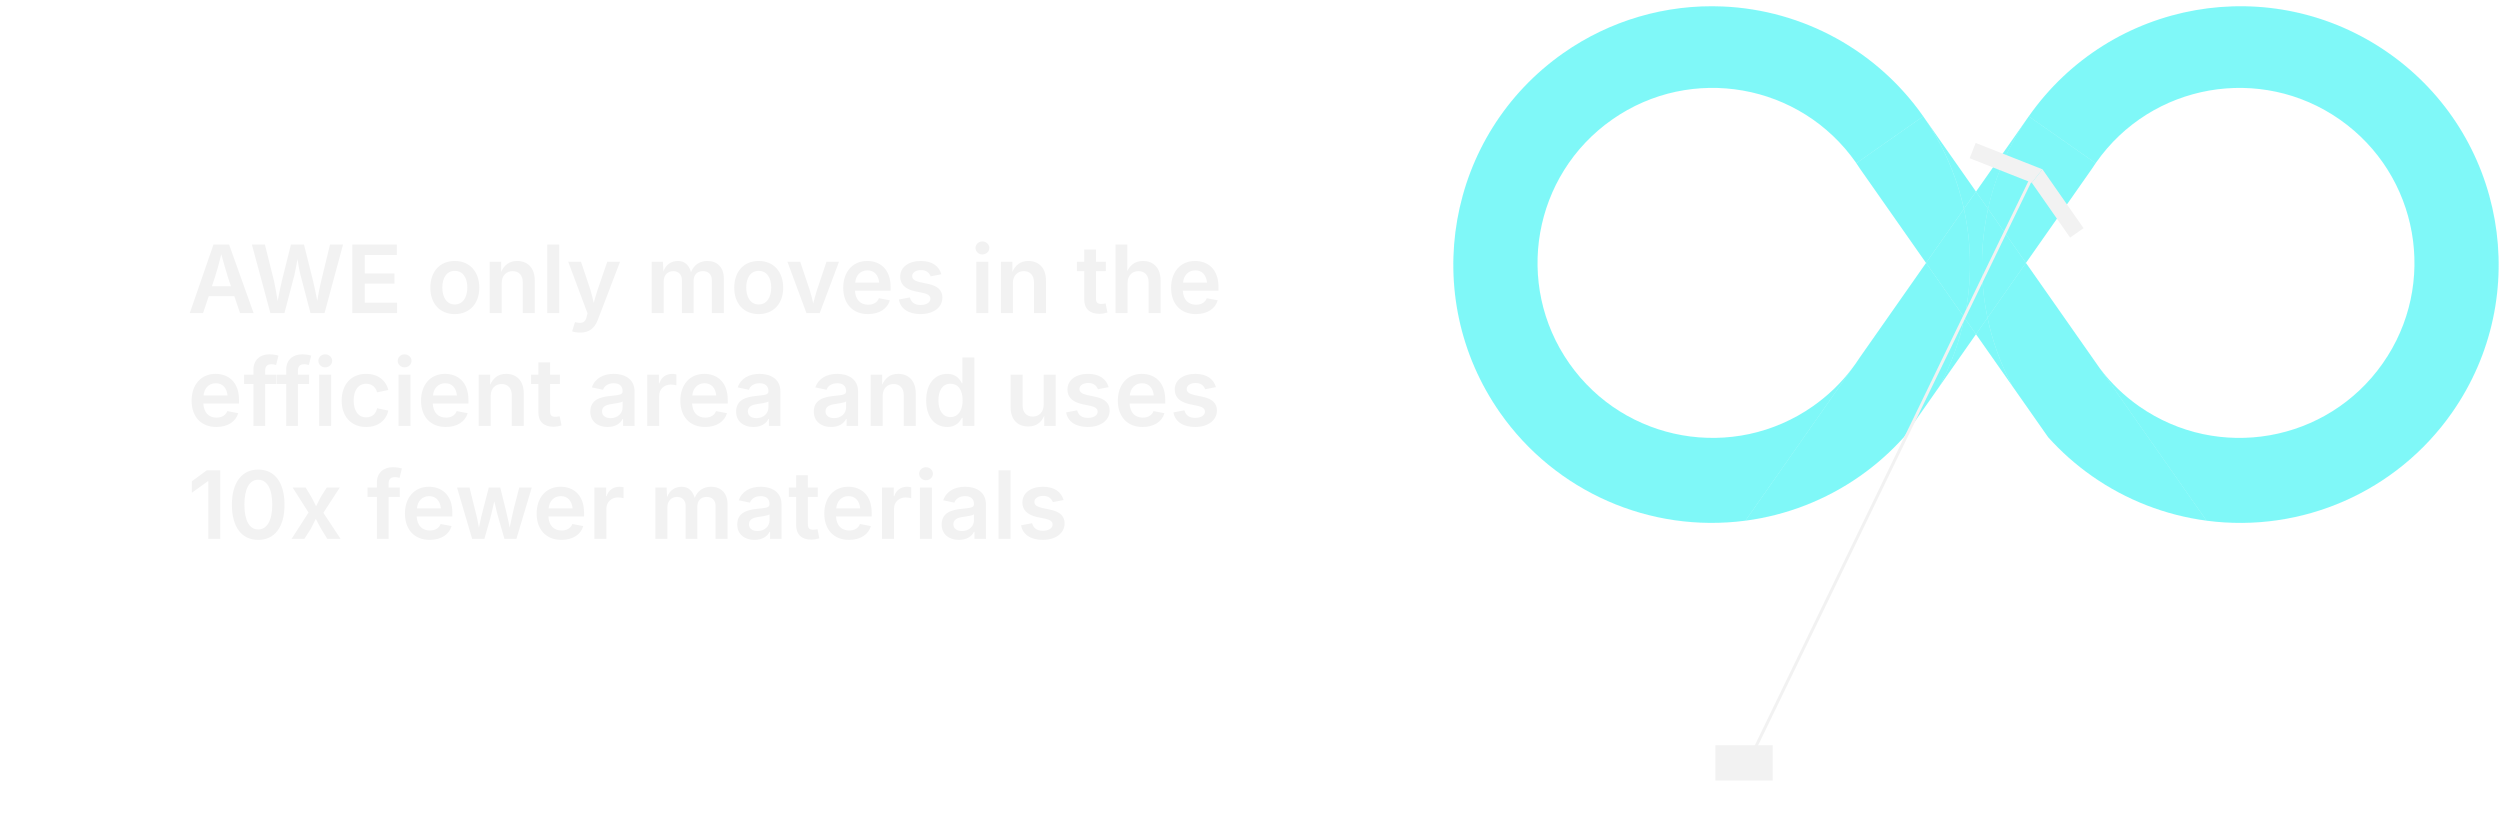
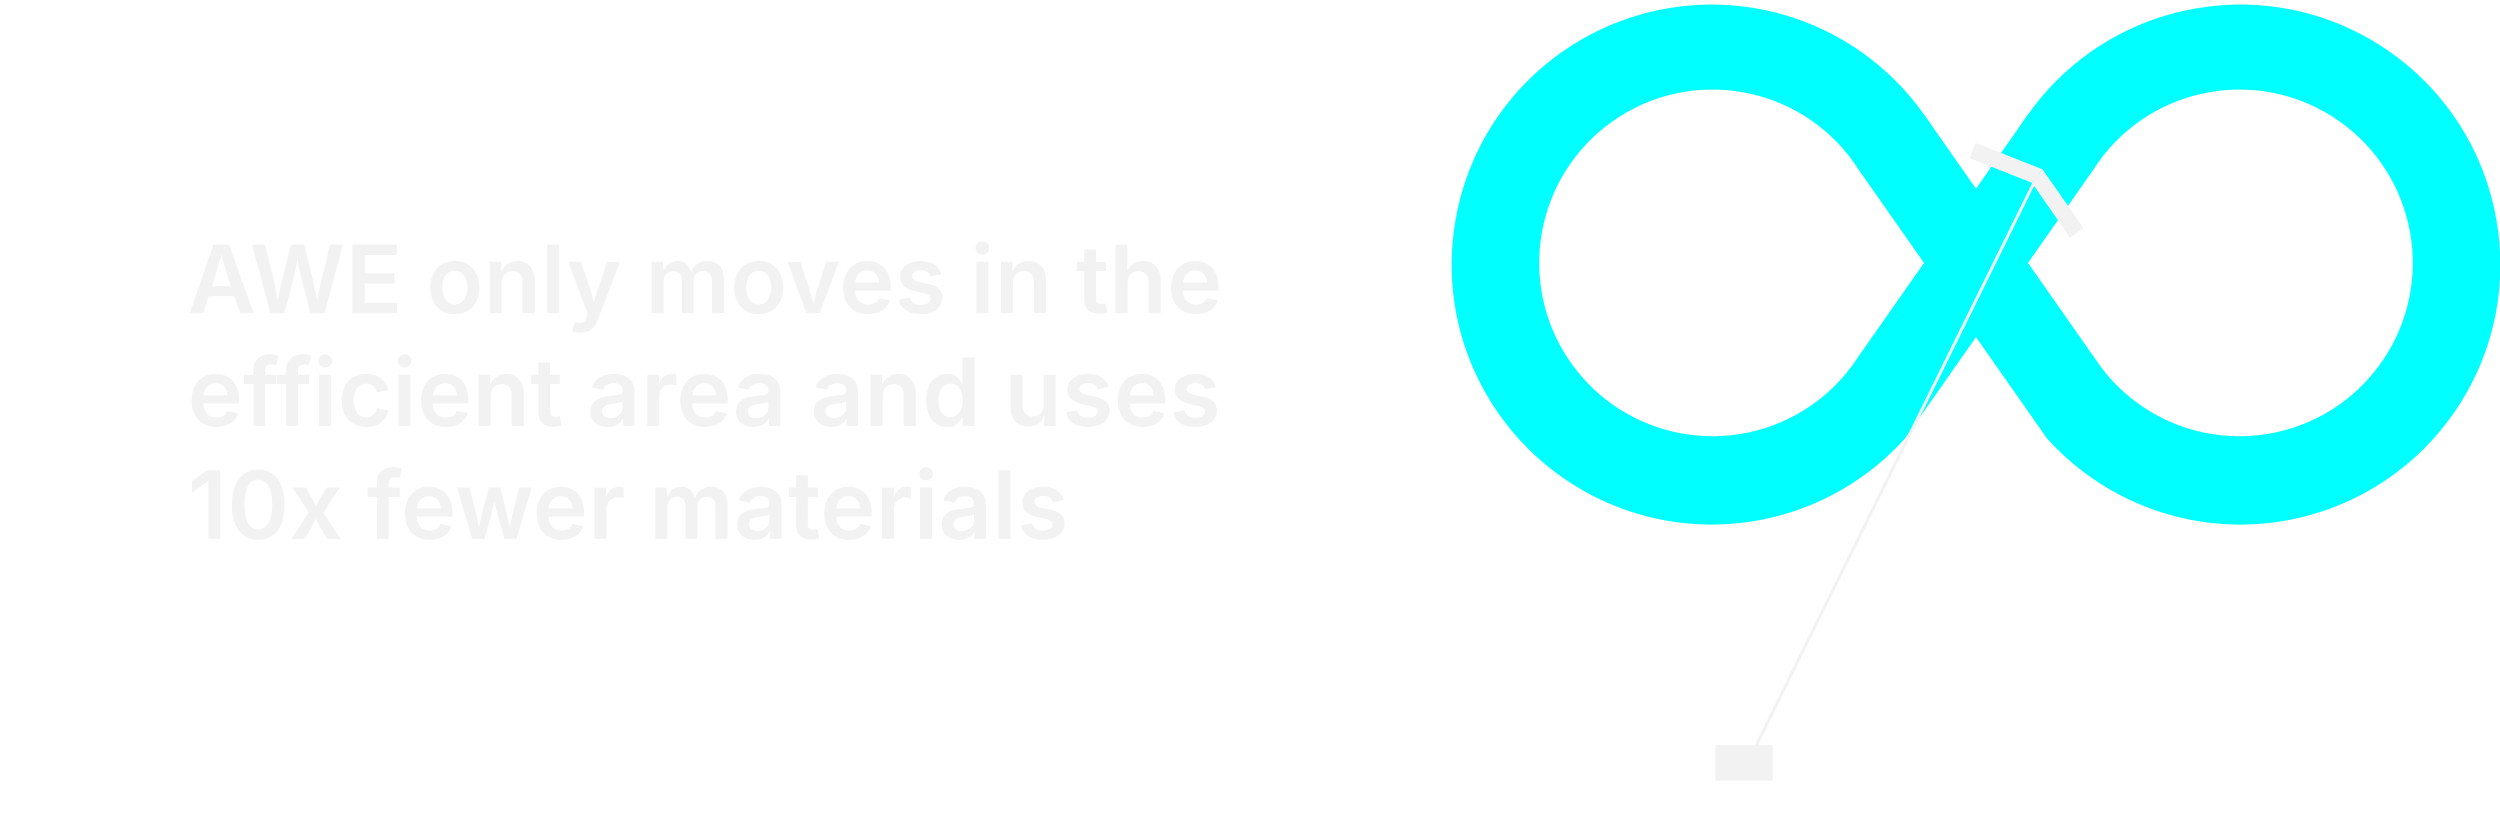
<svg xmlns="http://www.w3.org/2000/svg" width="150mm" height="50mm" viewBox="0 0 150 50" version="1.1" id="svg1">
  <defs id="defs1" />
  <g id="layer1" transform="translate(0,0.1974734)">
    <g id="g3-6" transform="translate(30.9923,4.008612)" />
-     <g id="g42" transform="translate(12.92027,0.374246)" style="fill:#00f2f2;fill-opacity:0.5">
-       <path d="m 112.819,9.221 a 10.5,10.5 0 0 1 0.029,-0.043 10.5,10.5 0 0 1 14.624,-2.574 10.5,10.5 0 0 1 2.574,14.625 10.5,10.5 0 0 1 -14.624,2.573 10.5,10.5 0 0 1 -2.336,-2.247 l 6.387,9.115 a 15.5,15.5 0 0 0 14.72,-6.472 15.5,15.5 0 0 0 -3.799,-21.588 15.5,15.5 0 0 0 -21.588,3.799 z" style="fill:#00f2f2;fill-opacity:0.5;stroke-width:2.155;stroke-linecap:square;stroke-miterlimit:0" id="path42" />
-       <path d="m 105.639,19.482 -0.692,-0.988 a 15.5,15.5 0 0 1 -1.494,4.108 z" style="fill:#00f2f2;fill-opacity:0.5;stroke-width:2.224;stroke-linecap:square;stroke-miterlimit:0" id="path39" />
-       <path d="m 105.64,10.926 0.725,1.034 a 15.5,15.5 0 0 1 2.441,-5.552 z" style="fill:#00f2f2;fill-opacity:0.5;stroke-width:2.224;stroke-linecap:square;stroke-miterlimit:0" id="path37" />
-       <path d="m 106.364,11.96 2.273,3.244 3.969,-5.665 a 10.5,10.5 0 0 1 0.212,-0.318 l -4.014,-2.813 a 15.5,15.5 0 0 0 -2.441,5.552 z" style="fill:#00f2f2;fill-opacity:0.5;stroke-width:2.224;stroke-linecap:square;stroke-miterlimit:0" id="path36" />
-       <path d="m 103.453,22.603 a 15.5,15.5 0 0 0 1.494,-4.108 l -2.305,-3.29 -3.987,5.69 a 10.5,10.5 0 0 1 -0.463,0.66 l -6.387,9.115 a 15.5,15.5 0 0 0 6.869,-2.673 15.5,15.5 0 0 0 2.637,-2.336 l 2.141,-3.056 a 15.5,15.5 0 0 0 0.001,-0.002 z" style="fill:#00f2f2;fill-opacity:0.5;stroke-width:2.155;stroke-linecap:square;stroke-miterlimit:0" id="path31" />
-       <path d="m 90.451,-0.183 a 15.5,15.5 0 0 0 -9.566,2.792 15.5,15.5 0 0 0 -3.799,21.588 15.5,15.5 0 0 0 14.72,6.472 l 6.387,-9.115 a 10.5,10.5 0 0 1 -2.335,2.247 10.5,10.5 0 0 1 -14.624,-2.573 10.5,10.5 0 0 1 2.573,-14.625 10.5,10.5 0 0 1 14.624,2.574 10.5,10.5 0 0 1 0.029,0.043 L 102.473,6.408 A 15.5,15.5 0 0 0 90.451,-0.183 Z" style="fill:#00f2f2;fill-opacity:0.5;stroke-width:2.155;stroke-linecap:square;stroke-miterlimit:0" id="path30" />
-       <path d="m 107.827,22.604 a 15.5,15.5 0 0 1 -1.496,-4.11 l -0.692,0.988 z" style="fill:#00f2f2;fill-opacity:0.5;stroke-width:2.224;stroke-linecap:square;stroke-miterlimit:0" id="path41" />
-       <path d="m 108.637,15.204 -2.306,3.29 a 15.5,15.5 0 0 0 1.496,4.11 l 2.141,3.056 a 15.5,15.5 0 0 0 2.636,2.336 15.5,15.5 0 0 0 6.869,2.673 z" style="fill:#00f2f2;fill-opacity:0.5;stroke-width:2.224;stroke-linecap:square;stroke-miterlimit:0" id="path40" />
-       <path d="m 102.477,6.413 a 15.5,15.5 0 0 1 2.438,5.546 l 0.725,-1.034 z" style="fill:#00f2f2;fill-opacity:0.5;stroke-width:2.224;stroke-linecap:square;stroke-miterlimit:0" id="path38" />
-       <path d="m 106.364,11.96 a 15.5,15.5 0 0 0 -0.033,6.534 l 2.306,-3.29 z" style="fill:#00f2f2;fill-opacity:0.5;stroke-width:2.224;stroke-linecap:square;stroke-miterlimit:0" id="path35" />
-       <path d="m 105.64,10.926 -0.725,1.034 a 15.5,15.5 0 0 1 0.032,6.534 l 0.692,0.988 0.692,-0.988 a 15.5,15.5 0 0 1 0.033,-6.534 z" style="fill:#00f2f2;fill-opacity:0.5;stroke-width:2.224;stroke-linecap:square;stroke-miterlimit:0" id="path34" />
-       <path d="m 102.642,15.204 2.305,3.29 a 15.5,15.5 0 0 0 -0.032,-6.534 z" style="fill:#00f2f2;fill-opacity:0.5;stroke-width:2.224;stroke-linecap:square;stroke-miterlimit:0" id="path33" />
-       <path d="m 102.473,6.408 -4.014,2.813 a 10.5,10.5 0 0 1 0.212,0.318 l 3.97,5.665 2.273,-3.244 a 15.5,15.5 0 0 0 -2.442,-5.552 z" style="fill:#00f2f2;fill-opacity:0.5;stroke-width:2.224;stroke-linecap:square;stroke-miterlimit:0" id="path32" />
+     <g id="g42" transform="translate(12.92027,0.374246)" style="fill:#00ffff;fill-opacity:1;stroke:#00ffff;stroke-opacity:1;stroke-width:0.2;stroke-dasharray:none">
+       <path d="m 112.819,9.221 a 10.5,10.5 0 0 1 0.029,-0.043 10.5,10.5 0 0 1 14.624,-2.574 10.5,10.5 0 0 1 2.574,14.625 10.5,10.5 0 0 1 -14.624,2.573 10.5,10.5 0 0 1 -2.336,-2.247 l 6.387,9.115 a 15.5,15.5 0 0 0 14.72,-6.472 15.5,15.5 0 0 0 -3.799,-21.588 15.5,15.5 0 0 0 -21.588,3.799 z" style="fill:#00ffff;fill-opacity:1;stroke-width:0.2;stroke-linecap:square;stroke-miterlimit:0;stroke:#00ffff;stroke-opacity:1;stroke-dasharray:none" id="path42" />
+       <path d="m 105.639,19.482 -0.692,-0.988 a 15.5,15.5 0 0 1 -1.494,4.108 z" style="fill:#00ffff;fill-opacity:1;stroke-width:0.2;stroke-linecap:square;stroke-miterlimit:0;stroke:#00ffff;stroke-opacity:1;stroke-dasharray:none" id="path39" />
+       <path d="m 105.64,10.926 0.725,1.034 a 15.5,15.5 0 0 1 2.441,-5.552 z" style="fill:#00ffff;fill-opacity:1;stroke-width:0.2;stroke-linecap:square;stroke-miterlimit:0;stroke:#00ffff;stroke-opacity:1;stroke-dasharray:none" id="path37" />
+       <path d="m 106.364,11.96 2.273,3.244 3.969,-5.665 a 10.5,10.5 0 0 1 0.212,-0.318 l -4.014,-2.813 a 15.5,15.5 0 0 0 -2.441,5.552 z" style="fill:#00ffff;fill-opacity:1;stroke-width:0.2;stroke-linecap:square;stroke-miterlimit:0;stroke:#00ffff;stroke-opacity:1;stroke-dasharray:none" id="path36" />
+       <path d="m 103.453,22.603 a 15.5,15.5 0 0 0 1.494,-4.108 l -2.305,-3.29 -3.987,5.69 a 10.5,10.5 0 0 1 -0.463,0.66 l -6.387,9.115 a 15.5,15.5 0 0 0 6.869,-2.673 15.5,15.5 0 0 0 2.637,-2.336 l 2.141,-3.056 a 15.5,15.5 0 0 0 0.001,-0.002 z" style="fill:#00ffff;fill-opacity:1;stroke-width:0.2;stroke-linecap:square;stroke-miterlimit:0;stroke:#00ffff;stroke-opacity:1;stroke-dasharray:none" id="path31" />
+       <path d="m 90.451,-0.183 a 15.5,15.5 0 0 0 -9.566,2.792 15.5,15.5 0 0 0 -3.799,21.588 15.5,15.5 0 0 0 14.72,6.472 l 6.387,-9.115 a 10.5,10.5 0 0 1 -2.335,2.247 10.5,10.5 0 0 1 -14.624,-2.573 10.5,10.5 0 0 1 2.573,-14.625 10.5,10.5 0 0 1 14.624,2.574 10.5,10.5 0 0 1 0.029,0.043 L 102.473,6.408 A 15.5,15.5 0 0 0 90.451,-0.183 Z" style="fill:#00ffff;fill-opacity:1;stroke-width:0.2;stroke-linecap:square;stroke-miterlimit:0;stroke:#00ffff;stroke-opacity:1;stroke-dasharray:none" id="path30" />
+       <path d="m 107.827,22.604 a 15.5,15.5 0 0 1 -1.496,-4.11 l -0.692,0.988 z" style="fill:#00ffff;fill-opacity:1;stroke-width:0.2;stroke-linecap:square;stroke-miterlimit:0;stroke:#00ffff;stroke-opacity:1;stroke-dasharray:none" id="path41" />
+       <path d="m 108.637,15.204 -2.306,3.29 a 15.5,15.5 0 0 0 1.496,4.11 l 2.141,3.056 a 15.5,15.5 0 0 0 2.636,2.336 15.5,15.5 0 0 0 6.869,2.673 z" style="fill:#00ffff;fill-opacity:1;stroke-width:0.2;stroke-linecap:square;stroke-miterlimit:0;stroke:#00ffff;stroke-opacity:1;stroke-dasharray:none" id="path40" />
+       <path d="m 102.477,6.413 a 15.5,15.5 0 0 1 2.438,5.546 l 0.725,-1.034 z" style="fill:#00ffff;fill-opacity:1;stroke-width:0.2;stroke-linecap:square;stroke-miterlimit:0;stroke:#00ffff;stroke-opacity:1;stroke-dasharray:none" id="path38" />
+       <path d="m 106.364,11.96 a 15.5,15.5 0 0 0 -0.033,6.534 l 2.306,-3.29 z" style="fill:#00ffff;fill-opacity:1;stroke-width:0.2;stroke-linecap:square;stroke-miterlimit:0;stroke:#00ffff;stroke-opacity:1;stroke-dasharray:none" id="path35" />
+       <path d="m 105.64,10.926 -0.725,1.034 a 15.5,15.5 0 0 1 0.032,6.534 l 0.692,0.988 0.692,-0.988 a 15.5,15.5 0 0 1 0.033,-6.534 z" style="fill:#00ffff;fill-opacity:1;stroke-width:0.2;stroke-linecap:square;stroke-miterlimit:0;stroke:#00ffff;stroke-opacity:1;stroke-dasharray:none" id="path34" />
+       <path d="m 102.642,15.204 2.305,3.29 a 15.5,15.5 0 0 0 -0.032,-6.534 z" style="fill:#00ffff;fill-opacity:1;stroke-width:0.2;stroke-linecap:square;stroke-miterlimit:0;stroke:#00ffff;stroke-opacity:1;stroke-dasharray:none" id="path33" />
+       <path d="m 102.473,6.408 -4.014,2.813 a 10.5,10.5 0 0 1 0.212,0.318 l 3.97,5.665 2.273,-3.244 a 15.5,15.5 0 0 0 -2.442,-5.552 z" style="fill:#00ffff;fill-opacity:1;stroke-width:0.2;stroke-linecap:square;stroke-miterlimit:0;stroke:#00ffff;stroke-opacity:1;stroke-dasharray:none" id="path32" />
    </g>
-     <g id="g1" transform="matrix(0.0252688,0.01996015,-0.01996015,0.0252688,99.92439,-11.72035)" style="fill:#f2f2f2">
-       <path d="M 968.621,124.793 V 92.838 l 128.109,38.63 -8.832,29.291 z" style="fill:#f2f2f2;stroke:none;stroke-width:0.076;stroke-linecap:square;stroke-miterlimit:0" id="path2-8-8" />
-       <path d="M 968.67,124.806 V 92.851 l -128.109,38.63 8.832,29.291 z" style="fill:#f2f2f2;stroke:none;stroke-width:0.076;stroke-linecap:square;stroke-miterlimit:0" id="path2-8-23-7" />
+     <g id="g1" transform="matrix(0.0252688,0.01996015,-0.01996015,0.0252688,99.92439,-11.72035)" style="fill:#f2f2f2;stroke:#f2f2f2;stroke-opacity:1">
+       <path d="M 968.621,124.793 V 92.838 l 128.109,38.63 -8.832,29.291 z" style="fill:#f2f2f2;stroke:#f2f2f2;stroke-width:0.076;stroke-linecap:square;stroke-miterlimit:0;stroke-opacity:1" id="path2-8-8" />
+       <path d="M 968.67,124.806 V 92.851 l -128.109,38.63 8.832,29.291 z" style="fill:#f2f2f2;stroke:#f2f2f2;stroke-width:0.076;stroke-linecap:square;stroke-miterlimit:0;stroke-opacity:1" id="path2-8-23-7" />
    </g>
-     <rect style="fill:#f2f2f2;fill-opacity:1;stroke-width:1.339;stroke-linecap:square;stroke-miterlimit:0" id="rect42" width="0.177" height="38.984" x="114.164" y="-44.022" transform="rotate(25.86949)" />
+     <rect style="fill:#f2f2f2;fill-opacity:1;stroke-width:1.351;stroke-linecap:square;stroke-miterlimit:0" id="rect42" width="0.18" height="39.14" x="114.114" y="-43.599" transform="matrix(0.901994,0.4317485,-0.4427183,0.8966608,0,0)" />
    <rect style="fill:#f2f2f2;fill-opacity:1;stroke-width:2;stroke-linecap:square;stroke-miterlimit:0" id="rect43" width="3.44" height="2.117" x="102.923" y="44.517" />
    <text xml:space="preserve" style="font-weight:600;font-size:5.644px;line-height:1.2;font-family:Inter;-inkscape-font-specification:'Inter Semi-Bold';text-align:start;letter-spacing:0px;writing-mode:lr-tb;direction:ltr;text-anchor:start;fill:#f2f2f2;fill-opacity:1;stroke-width:2;stroke-linecap:square;stroke-miterlimit:0" x="11.245" y="18.588" id="text43">
      <tspan id="tspan43" style="font-size:5.644px;stroke-width:2;fill:#f2f2f2" x="11.245" y="18.588">AWE only moves in the </tspan>
      <tspan style="font-size:5.644px;stroke-width:2;fill:#f2f2f2" x="11.245" y="25.361" id="tspan44">efficient area and uses</tspan>
      <tspan style="font-size:5.644px;stroke-width:2;fill:#f2f2f2" x="11.245" y="32.135" id="tspan45">10x fewer materials</tspan>
    </text>
  </g>
</svg>
